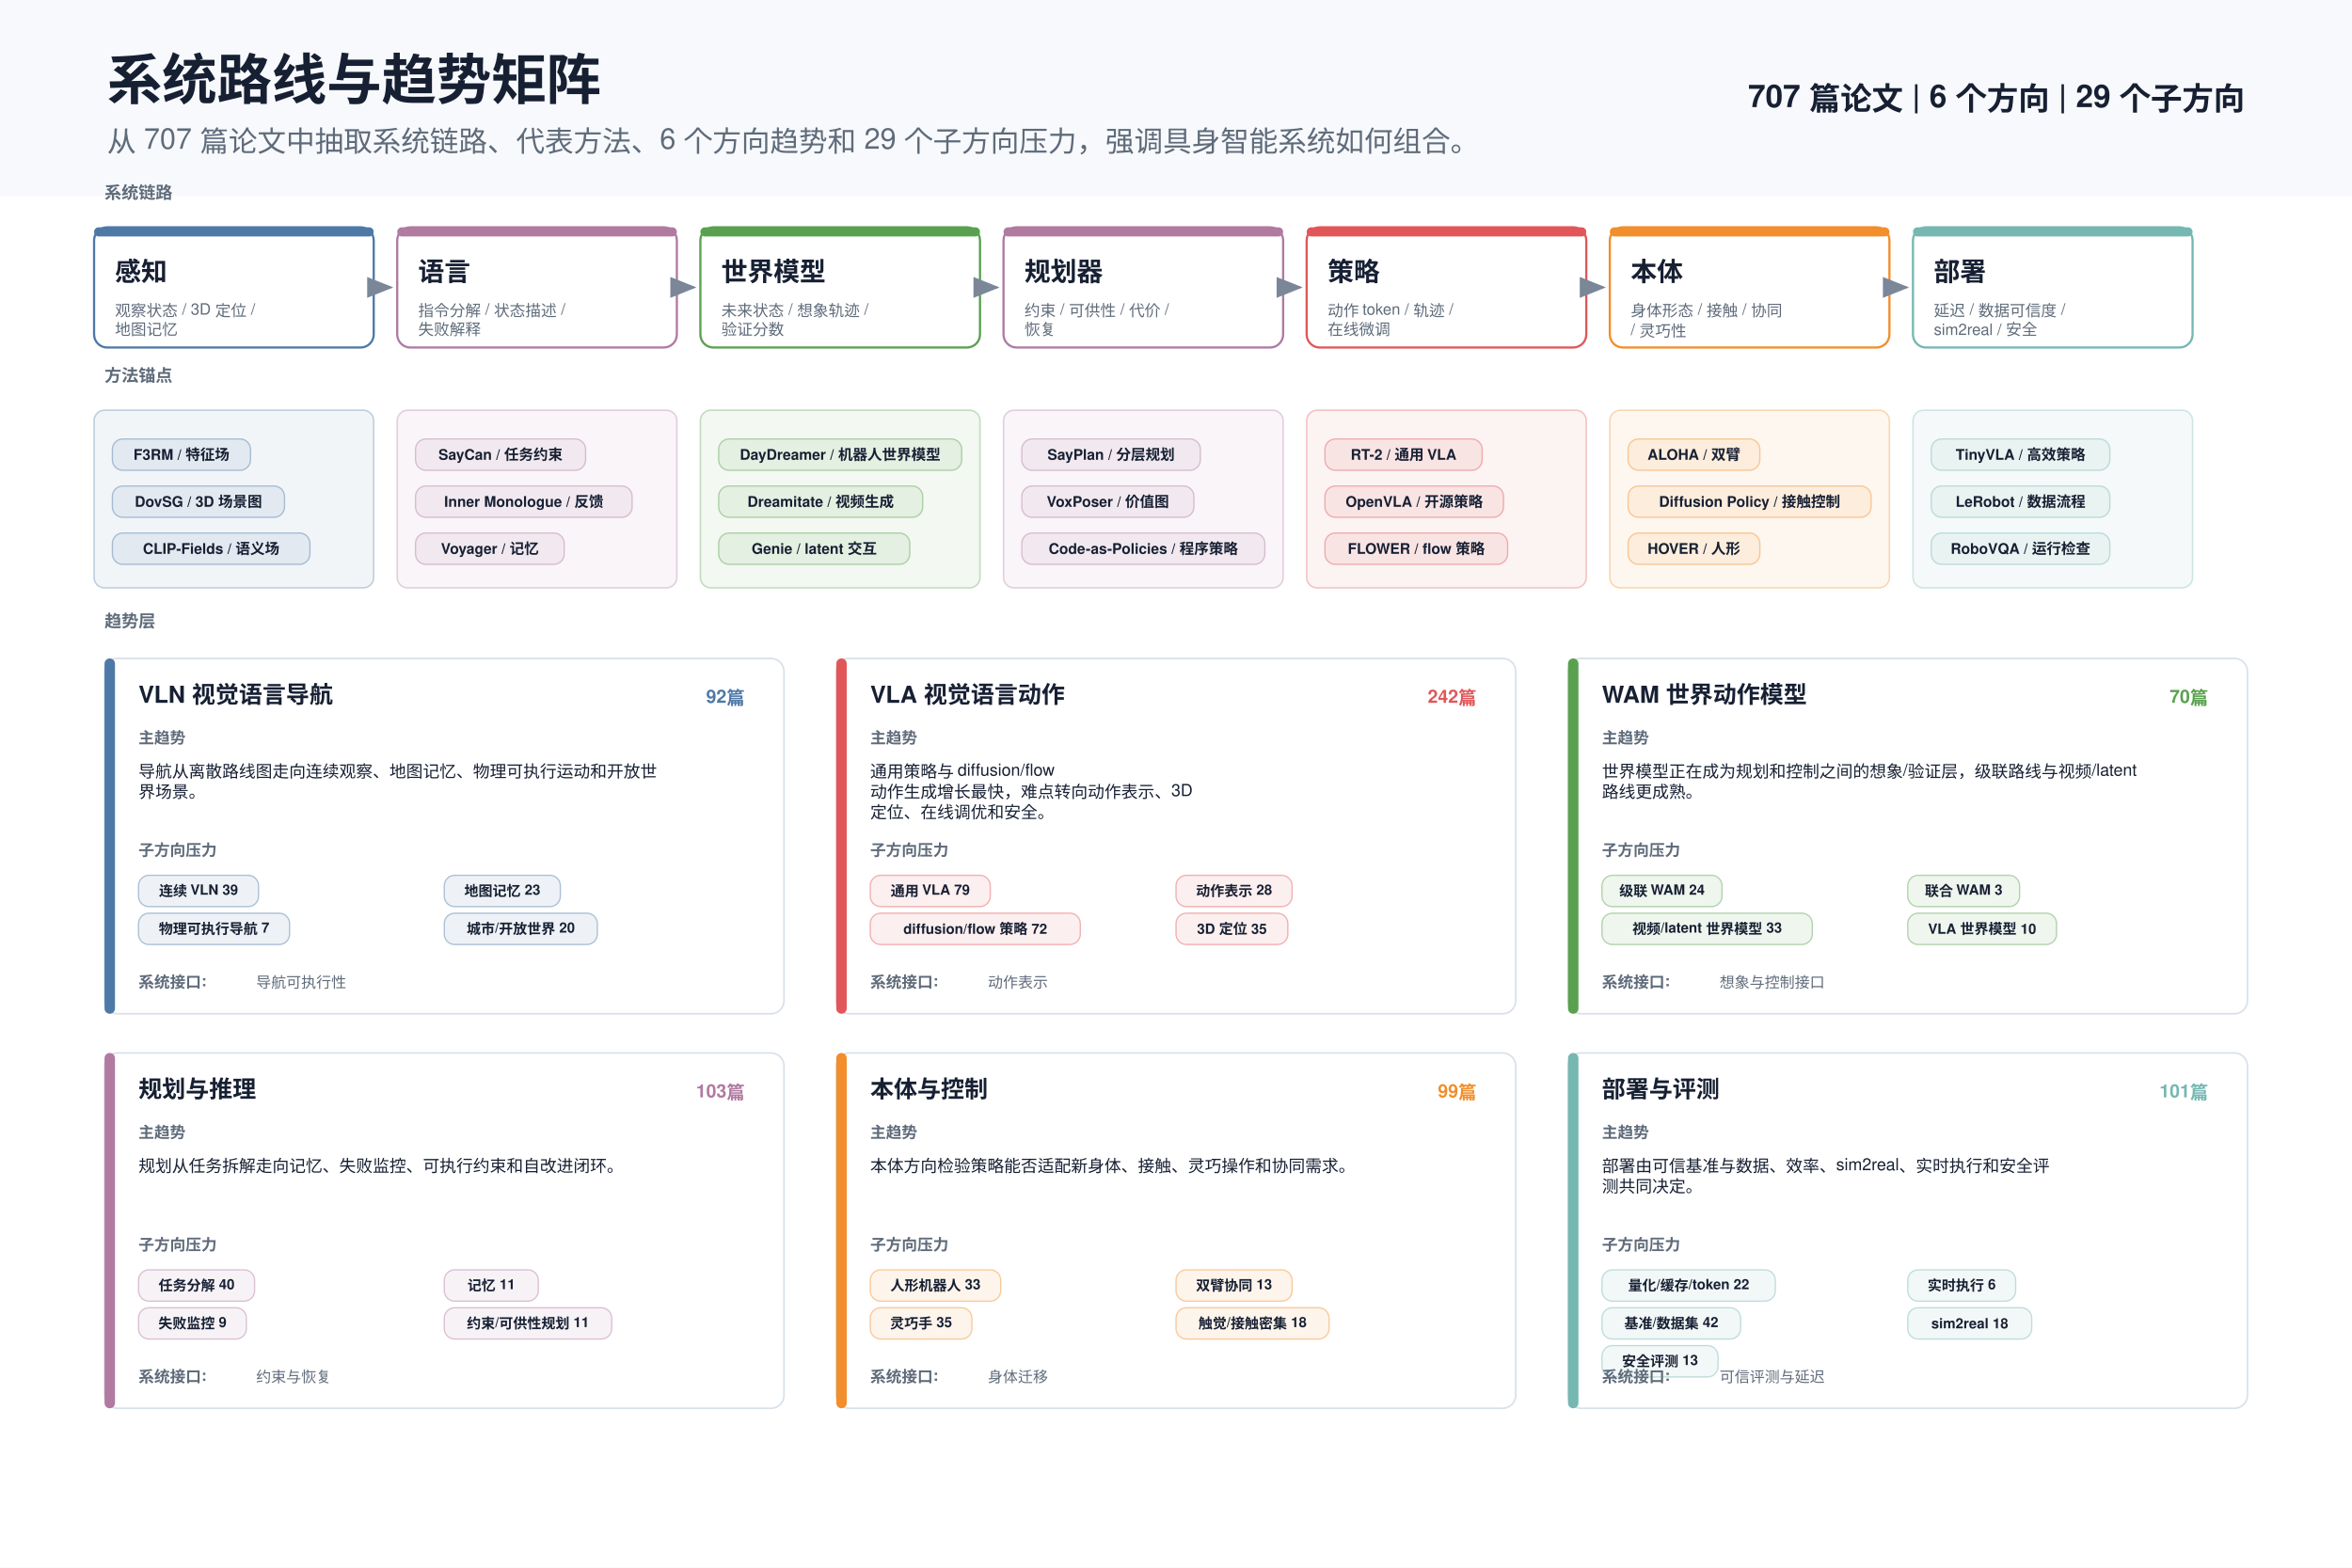
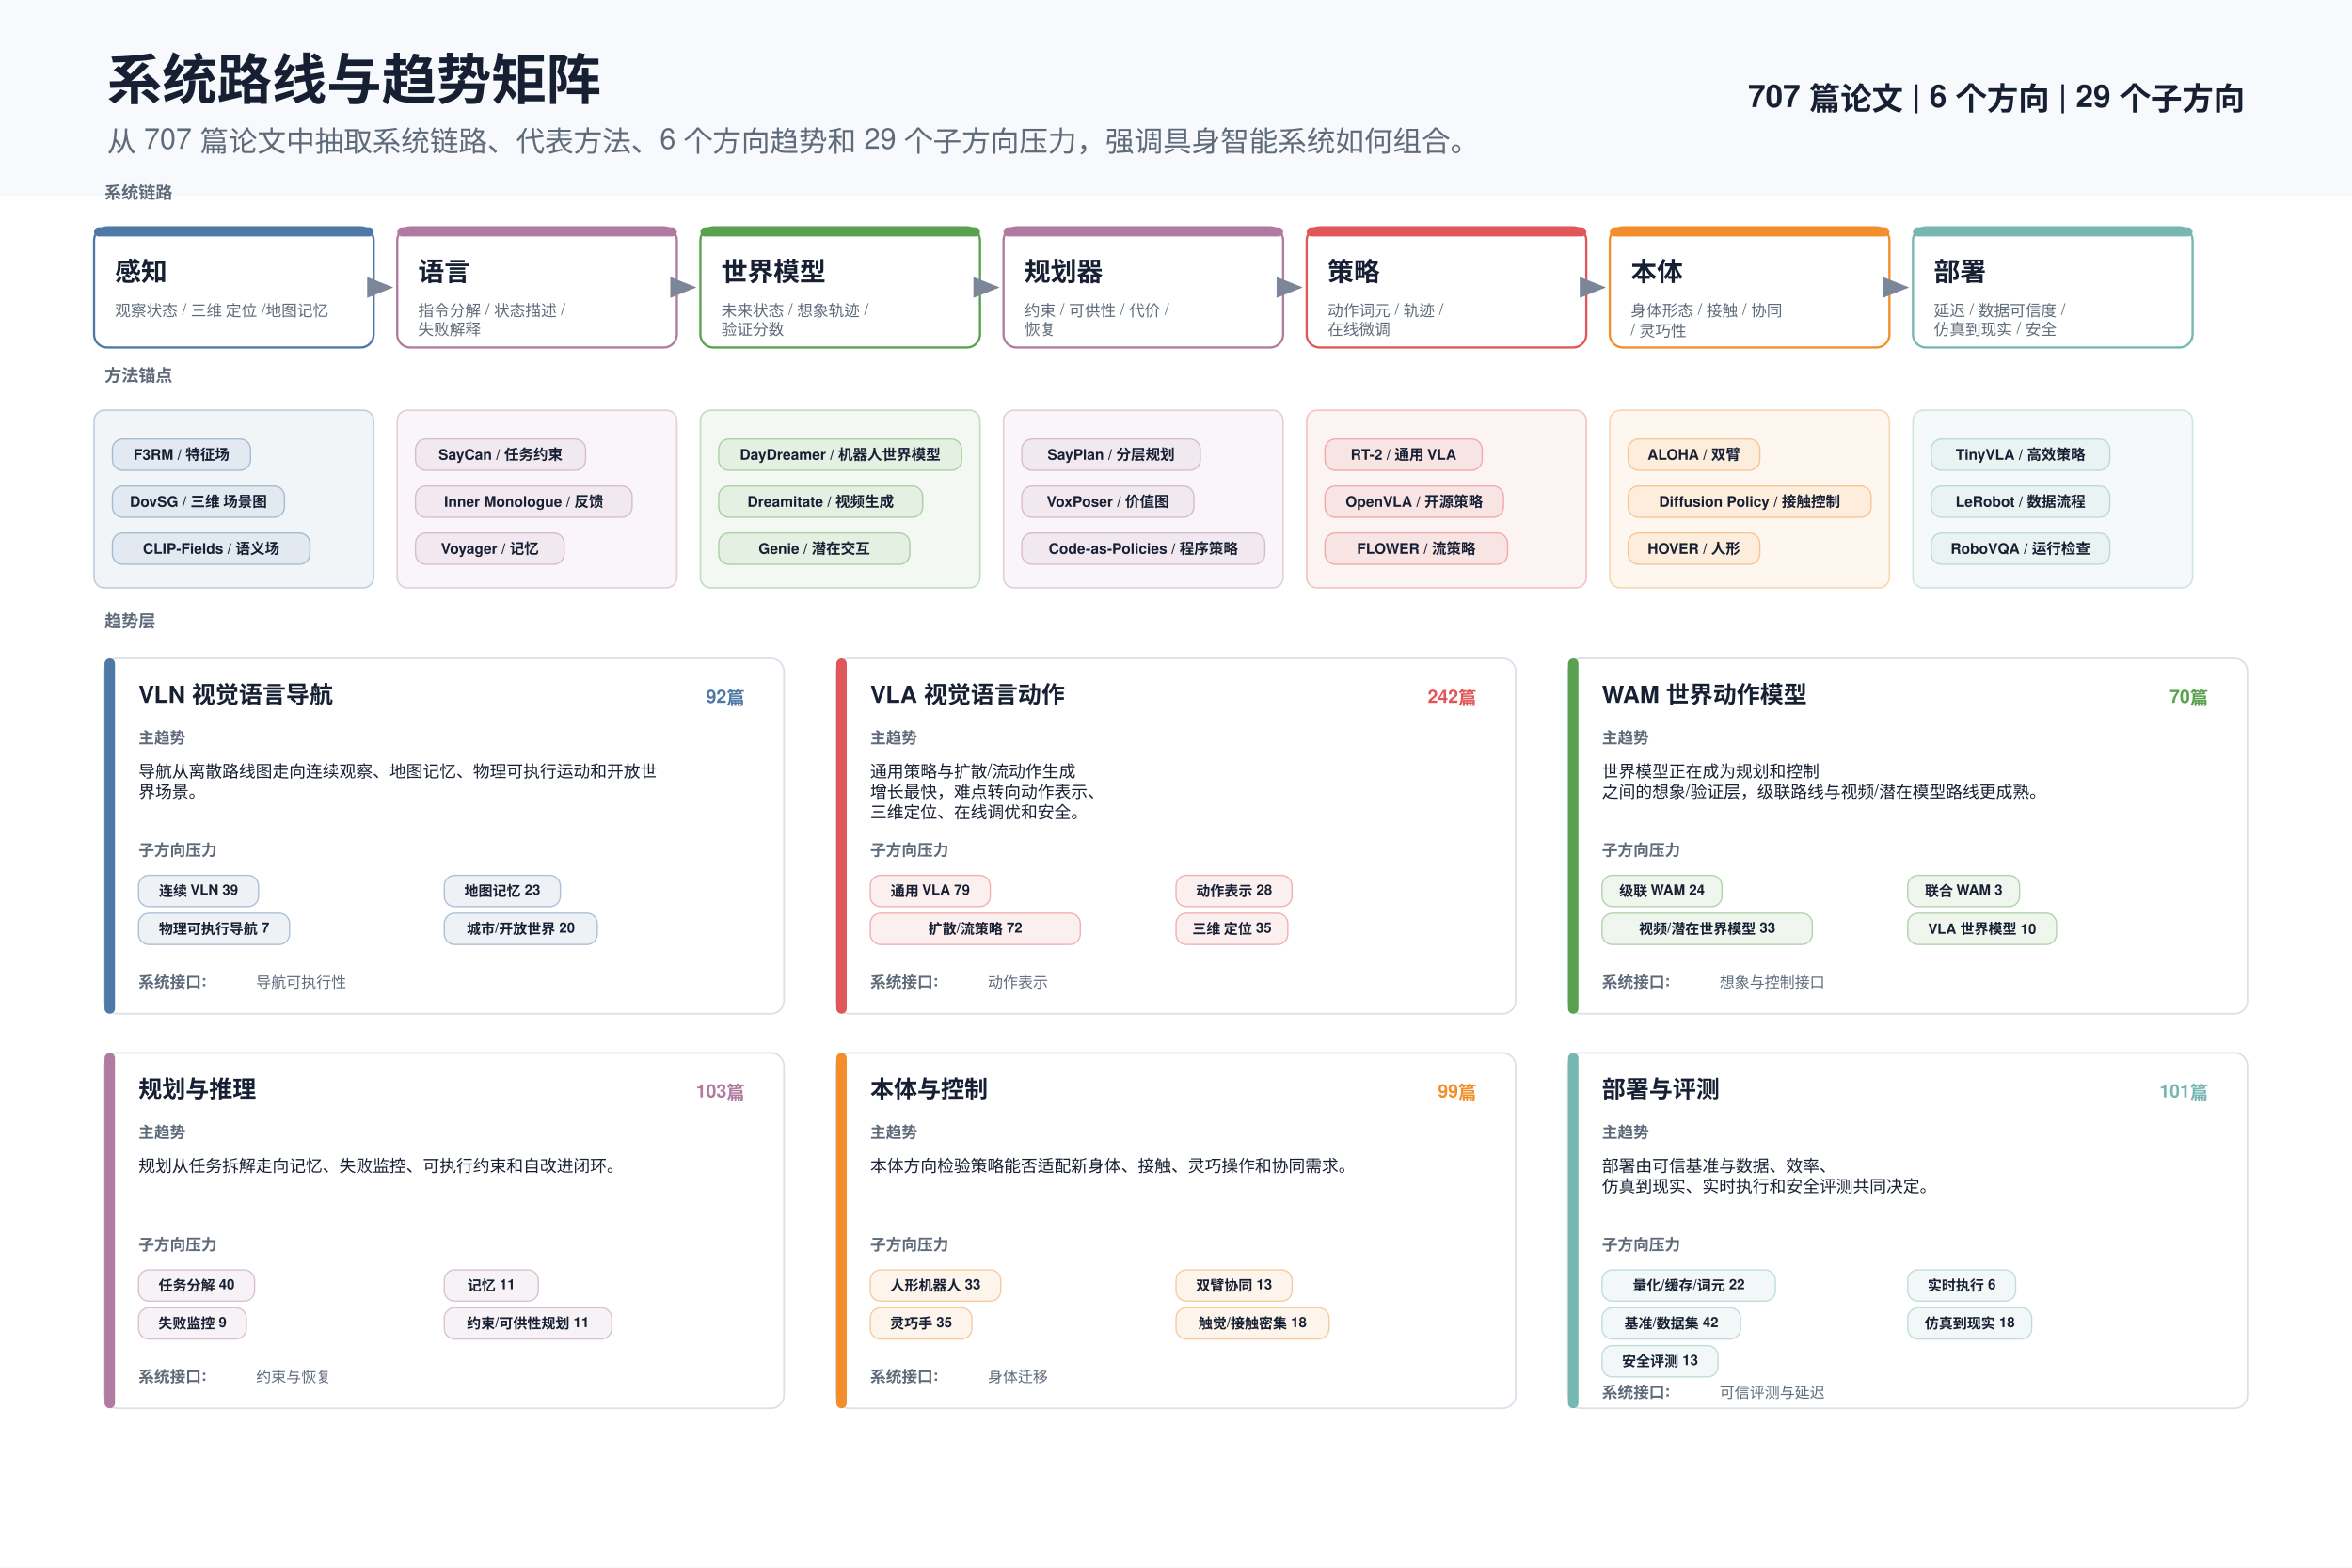
<svg xmlns="http://www.w3.org/2000/svg" width="1800" height="1200" viewBox="0 0 1800 1200">
  <defs>
    <marker id="arrow" markerWidth="12" markerHeight="8" refX="9" refY="4" orient="auto" markerUnits="strokeWidth">
      <path d="M0,0 L10,4 L0,8 Z" fill="#7b8798" />
    </marker>
  </defs>
  <style>text { font-family: Aptos, "Helvetica Neue", Helvetica, Arial, "PingFang SC", "Noto Sans SC", "Microsoft YaHei", sans-serif; }</style>
  <rect width="1800" height="1200" fill="#ffffff" />
  <rect x="0" y="0" width="1800" height="150" fill="#f7f9fc" />
  <text x="82" y="76" font-size="42" font-weight="800" fill="#172033">系统路线与趋势矩阵</text>
  <text x="82" y="116" font-size="22" fill="#5f6b7a">从 707 篇论文中抽取系统链路、代表方法、6 个方向趋势和 29 个子方向压力，强调具身智能系统如何组合。</text>
  <text x="1718" y="82" font-size="24" font-weight="700" fill="#172033" text-anchor="end">707 篇论文  |  6 个方向  |  29 个子方向</text>
  <text class="tiny" x="80" y="152" font-size="13" font-weight="850" fill="#5f6b7a">系统链路</text>
  <rect x="72" y="174" width="214" height="92" rx="10" fill="#ffffff" stroke="#4E79A7" stroke-width="1.7" />
  <rect x="72" y="174" width="214" height="7" rx="3.5" fill="#4E79A7" />
  <text class="" x="88" y="215" font-size="20" font-weight="850" fill="#172033" text-anchor="start">
    <tspan x="88" dy="0">感知</tspan>
  </text>
  <text class="" x="88" y="242" font-size="12" font-weight="400" fill="#5f6b7a" text-anchor="start">
-     <tspan x="88" dy="0">观察状态 / 3D 定位 /</tspan>
-     <tspan x="88" dy="14.4">地图记忆</tspan>
+     <tspan x="88" dy="0">观察状态 / 三维 定位 /地图记忆</tspan>
+     <tspan x="88" dy="14.4" />
  </text>
  <path d="M291 220 H299" stroke="#7b8798" stroke-width="2" marker-end="url(#arrow)" />
  <rect x="304" y="174" width="214" height="92" rx="10" fill="#ffffff" stroke="#B07AA1" stroke-width="1.7" />
  <rect x="304" y="174" width="214" height="7" rx="3.5" fill="#B07AA1" />
  <text class="" x="320" y="215" font-size="20" font-weight="850" fill="#172033" text-anchor="start">
    <tspan x="320" dy="0">语言</tspan>
  </text>
  <text class="" x="320" y="242" font-size="12" font-weight="400" fill="#5f6b7a" text-anchor="start">
    <tspan x="320" dy="0">指令分解 / 状态描述 /</tspan>
    <tspan x="320" dy="14.4">失败解释</tspan>
  </text>
  <path d="M523 220 H531" stroke="#7b8798" stroke-width="2" marker-end="url(#arrow)" />
  <rect x="536" y="174" width="214" height="92" rx="10" fill="#ffffff" stroke="#59A14F" stroke-width="1.7" />
  <rect x="536" y="174" width="214" height="7" rx="3.5" fill="#59A14F" />
  <text class="" x="552" y="215" font-size="20" font-weight="850" fill="#172033" text-anchor="start">
    <tspan x="552" dy="0">世界模型</tspan>
  </text>
  <text class="" x="552" y="242" font-size="12" font-weight="400" fill="#5f6b7a" text-anchor="start">
    <tspan x="552" dy="0">未来状态 / 想象轨迹 /</tspan>
    <tspan x="552" dy="14.4">验证分数</tspan>
  </text>
  <path d="M755 220 H763" stroke="#7b8798" stroke-width="2" marker-end="url(#arrow)" />
  <rect x="768" y="174" width="214" height="92" rx="10" fill="#ffffff" stroke="#B07AA1" stroke-width="1.7" />
  <rect x="768" y="174" width="214" height="7" rx="3.5" fill="#B07AA1" />
  <text class="" x="784" y="215" font-size="20" font-weight="850" fill="#172033" text-anchor="start">
    <tspan x="784" dy="0">规划器</tspan>
  </text>
  <text class="" x="784" y="242" font-size="12" font-weight="400" fill="#5f6b7a" text-anchor="start">
    <tspan x="784" dy="0">约束 / 可供性 / 代价 /</tspan>
    <tspan x="784" dy="14.4">恢复</tspan>
  </text>
  <path d="M987 220 H995" stroke="#7b8798" stroke-width="2" marker-end="url(#arrow)" />
  <rect x="1000" y="174" width="214" height="92" rx="10" fill="#ffffff" stroke="#E15759" stroke-width="1.7" />
  <rect x="1000" y="174" width="214" height="7" rx="3.5" fill="#E15759" />
  <text class="" x="1016" y="215" font-size="20" font-weight="850" fill="#172033" text-anchor="start">
    <tspan x="1016" dy="0">策略</tspan>
  </text>
  <text class="" x="1016" y="242" font-size="12" font-weight="400" fill="#5f6b7a" text-anchor="start">
-     <tspan x="1016" dy="0">动作 token / 轨迹 /</tspan>
+     <tspan x="1016" dy="0">动作词元 / 轨迹 /</tspan>
    <tspan x="1016" dy="14.4">在线微调</tspan>
  </text>
  <path d="M1219 220 H1227" stroke="#7b8798" stroke-width="2" marker-end="url(#arrow)" />
  <rect x="1232" y="174" width="214" height="92" rx="10" fill="#ffffff" stroke="#F28E2B" stroke-width="1.7" />
  <rect x="1232" y="174" width="214" height="7" rx="3.5" fill="#F28E2B" />
  <text class="" x="1248" y="215" font-size="20" font-weight="850" fill="#172033" text-anchor="start">
    <tspan x="1248" dy="0">本体</tspan>
  </text>
  <text class="" x="1248" y="242" font-size="12" font-weight="400" fill="#5f6b7a" text-anchor="start">
    <tspan x="1248" dy="0">身体形态 / 接触 / 协同</tspan>
    <tspan x="1248" dy="14.4">/ 灵巧性</tspan>
  </text>
  <path d="M1451 220 H1459" stroke="#7b8798" stroke-width="2" marker-end="url(#arrow)" />
  <rect x="1464" y="174" width="214" height="92" rx="10" fill="#ffffff" stroke="#76B7B2" stroke-width="1.7" />
  <rect x="1464" y="174" width="214" height="7" rx="3.5" fill="#76B7B2" />
  <text class="" x="1480" y="215" font-size="20" font-weight="850" fill="#172033" text-anchor="start">
    <tspan x="1480" dy="0">部署</tspan>
  </text>
  <text class="" x="1480" y="242" font-size="12" font-weight="400" fill="#5f6b7a" text-anchor="start">
    <tspan x="1480" dy="0">延迟 / 数据可信度 /</tspan>
-     <tspan x="1480" dy="14.4">sim2real / 安全</tspan>
+     <tspan x="1480" dy="14.4">仿真到现实 / 安全</tspan>
  </text>
  <text class="tiny" x="80" y="292" font-size="13" font-weight="850" fill="#5f6b7a">方法锚点</text>
  <rect x="72" y="314" width="214" height="136" rx="8" fill="#4E79A712" stroke="#4E79A755" stroke-width="1.2" />
  <rect x="86" y="336" width="105.744" height="24" rx="8" fill="#4E79A718" stroke="#4E79A770" stroke-width="1" />
  <text class="" x="138.872" y="351.92" font-size="11.2" font-weight="600" fill="#172033" text-anchor="middle">
    <tspan x="138.872" dy="0">F3RM / 特征场</tspan>
  </text>
  <rect x="86" y="372" width="131.728" height="24" rx="8" fill="#4E79A718" stroke="#4E79A770" stroke-width="1" />
  <text class="" x="151.864" y="387.92" font-size="11.2" font-weight="600" fill="#172033" text-anchor="middle">
-     <tspan x="151.864" dy="0">DovSG / 3D 场景图</tspan>
+     <tspan x="151.864" dy="0">DovSG / 三维 场景图</tspan>
  </text>
  <rect x="86" y="408" width="151.216" height="24" rx="8" fill="#4E79A718" stroke="#4E79A770" stroke-width="1" />
  <text class="" x="161.608" y="423.92" font-size="11.2" font-weight="600" fill="#172033" text-anchor="middle">
    <tspan x="161.608" dy="0">CLIP-Fields / 语义场</tspan>
  </text>
  <rect x="304" y="314" width="214" height="136" rx="8" fill="#B07AA112" stroke="#B07AA155" stroke-width="1.2" />
  <rect x="318" y="336" width="130.16" height="24" rx="8" fill="#B07AA118" stroke="#B07AA170" stroke-width="1" />
  <text class="" x="383.08" y="351.92" font-size="11.2" font-weight="600" fill="#172033" text-anchor="middle">
    <tspan x="383.08" dy="0">SayCan / 任务约束</tspan>
  </text>
  <rect x="318" y="372" width="165.776" height="24" rx="8" fill="#B07AA118" stroke="#B07AA170" stroke-width="1" />
  <text class="" x="400.888" y="387.92" font-size="11.2" font-weight="600" fill="#172033" text-anchor="middle">
    <tspan x="400.888" dy="0">Inner Monologue / 反馈</tspan>
  </text>
  <rect x="318" y="408" width="113.808" height="24" rx="8" fill="#B07AA118" stroke="#B07AA170" stroke-width="1" />
  <text class="" x="374.904" y="423.92" font-size="11.2" font-weight="600" fill="#172033" text-anchor="middle">
    <tspan x="374.904" dy="0">Voyager / 记忆</tspan>
  </text>
  <rect x="536" y="314" width="214" height="136" rx="8" fill="#59A14F12" stroke="#59A14F55" stroke-width="1.2" />
  <rect x="550" y="336" width="186" height="24" rx="8" fill="#59A14F18" stroke="#59A14F70" stroke-width="1" />
  <text class="" x="643" y="351.92" font-size="11.2" font-weight="600" fill="#172033" text-anchor="middle">
    <tspan x="643" dy="0">DayDreamer / 机器人世界模型</tspan>
  </text>
  <rect x="550" y="372" width="156.144" height="24" rx="8" fill="#59A14F18" stroke="#59A14F70" stroke-width="1" />
  <text class="" x="628.072" y="387.92" font-size="11.2" font-weight="600" fill="#172033" text-anchor="middle">
    <tspan x="628.072" dy="0">Dreamitate / 视频生成</tspan>
  </text>
  <rect x="550" y="408" width="146.288" height="24" rx="8" fill="#59A14F18" stroke="#59A14F70" stroke-width="1" />
  <text class="" x="623.144" y="423.92" font-size="11.2" font-weight="600" fill="#172033" text-anchor="middle">
-     <tspan x="623.144" dy="0">Genie / latent 交互</tspan>
+     <tspan x="623.144" dy="0">Genie / 潜在交互</tspan>
  </text>
  <rect x="768" y="314" width="214" height="136" rx="8" fill="#B07AA112" stroke="#B07AA155" stroke-width="1.2" />
  <rect x="782" y="336" width="136.656" height="24" rx="8" fill="#B07AA118" stroke="#B07AA170" stroke-width="1" />
  <text class="" x="850.328" y="351.92" font-size="11.2" font-weight="600" fill="#172033" text-anchor="middle">
    <tspan x="850.328" dy="0">SayPlan / 分层规划</tspan>
  </text>
  <rect x="782" y="372" width="131.728" height="24" rx="8" fill="#B07AA118" stroke="#B07AA170" stroke-width="1" />
  <text class="" x="847.864" y="387.92" font-size="11.2" font-weight="600" fill="#172033" text-anchor="middle">
    <tspan x="847.864" dy="0">VoxPoser / 价值图</tspan>
  </text>
  <rect x="782" y="408" width="186" height="24" rx="8" fill="#B07AA118" stroke="#B07AA170" stroke-width="1" />
  <text class="" x="875" y="423.92" font-size="11.2" font-weight="600" fill="#172033" text-anchor="middle">
    <tspan x="875" dy="0">Code-as-Policies / 程序策略</tspan>
  </text>
  <rect x="1000" y="314" width="214" height="136" rx="8" fill="#E1575912" stroke="#E1575955" stroke-width="1.2" />
  <rect x="1014" y="336" width="120.304" height="24" rx="8" fill="#E1575918" stroke="#E1575970" stroke-width="1" />
  <text class="" x="1074.152" y="351.92" font-size="11.2" font-weight="600" fill="#172033" text-anchor="middle">
    <tspan x="1074.152" dy="0">RT-2 / 通用 VLA</tspan>
  </text>
  <rect x="1014" y="372" width="136.656" height="24" rx="8" fill="#E1575918" stroke="#E1575970" stroke-width="1" />
  <text class="" x="1082.328" y="387.92" font-size="11.2" font-weight="600" fill="#172033" text-anchor="middle">
    <tspan x="1082.328" dy="0">OpenVLA / 开源策略</tspan>
  </text>
  <rect x="1014" y="408" width="139.792" height="24" rx="8" fill="#E1575918" stroke="#E1575970" stroke-width="1" />
  <text class="" x="1083.896" y="423.92" font-size="11.2" font-weight="600" fill="#172033" text-anchor="middle">
-     <tspan x="1083.896" dy="0">FLOWER / flow 策略</tspan>
+     <tspan x="1083.896" dy="0">FLOWER / 流策略</tspan>
  </text>
  <rect x="1232" y="314" width="214" height="136" rx="8" fill="#F28E2B12" stroke="#F28E2B55" stroke-width="1.2" />
  <rect x="1246" y="336" width="100.816" height="24" rx="8" fill="#F28E2B18" stroke="#F28E2B70" stroke-width="1" />
  <text class="" x="1296.408" y="351.92" font-size="11.2" font-weight="600" fill="#172033" text-anchor="middle">
    <tspan x="1296.408" dy="0">ALOHA / 双臂</tspan>
  </text>
  <rect x="1246" y="372" width="186" height="24" rx="8" fill="#F28E2B18" stroke="#F28E2B70" stroke-width="1" />
  <text class="" x="1339" y="387.92" font-size="11.2" font-weight="600" fill="#172033" text-anchor="middle">
    <tspan x="1339" dy="0">Diffusion Policy / 接触控制</tspan>
  </text>
  <rect x="1246" y="408" width="100.816" height="24" rx="8" fill="#F28E2B18" stroke="#F28E2B70" stroke-width="1" />
  <text class="" x="1296.408" y="423.92" font-size="11.2" font-weight="600" fill="#172033" text-anchor="middle">
    <tspan x="1296.408" dy="0">HOVER / 人形</tspan>
  </text>
  <rect x="1464" y="314" width="214" height="136" rx="8" fill="#76B7B212" stroke="#76B7B255" stroke-width="1.2" />
  <rect x="1478" y="336" width="136.656" height="24" rx="8" fill="#76B7B218" stroke="#76B7B270" stroke-width="1" />
  <text class="" x="1546.328" y="351.92" font-size="11.2" font-weight="600" fill="#172033" text-anchor="middle">
    <tspan x="1546.328" dy="0">TinyVLA / 高效策略</tspan>
  </text>
  <rect x="1478" y="372" width="136.656" height="24" rx="8" fill="#76B7B218" stroke="#76B7B270" stroke-width="1" />
  <text class="" x="1546.328" y="387.92" font-size="11.2" font-weight="600" fill="#172033" text-anchor="middle">
    <tspan x="1546.328" dy="0">LeRobot / 数据流程</tspan>
  </text>
  <rect x="1478" y="408" width="136.656" height="24" rx="8" fill="#76B7B218" stroke="#76B7B270" stroke-width="1" />
  <text class="" x="1546.328" y="423.92" font-size="11.2" font-weight="600" fill="#172033" text-anchor="middle">
    <tspan x="1546.328" dy="0">RoboVQA / 运行检查</tspan>
  </text>
  <text class="tiny" x="80" y="480" font-size="13" font-weight="850" fill="#5f6b7a">趋势层</text>
  <rect x="80" y="504" width="520" height="272" rx="10" fill="#ffffff" stroke="#d9e1ea" stroke-width="1.3" />
  <rect x="80" y="504" width="8" height="272" rx="4" fill="#4E79A7" />
  <text x="106" y="538" font-size="18" font-weight="850" fill="#172033">VLN 视觉语言导航</text>
  <text x="570" y="538" font-size="14" font-weight="850" fill="#4E79A7" text-anchor="end">92篇</text>
  <text class="tiny" x="106" y="569" font-size="12" font-weight="850" fill="#5f6b7a">主趋势</text>
  <text class="" x="106" y="595" font-size="12.8" font-weight="400" fill="#172033" text-anchor="start">
    <tspan x="106" dy="0">导航从离散路线图走向连续观察、地图记忆、物理可执行运动和开放世</tspan>
    <tspan x="106" dy="15.616">界场景。</tspan>
  </text>
  <text class="tiny" x="106" y="655" font-size="12" font-weight="850" fill="#5f6b7a">子方向压力</text>
  <rect x="106" y="670" width="91.88" height="24" rx="8" fill="#4E79A718" stroke="#4E79A770" stroke-width="1" />
  <text class="" x="151.94" y="685.78" font-size="10.8" font-weight="600" fill="#172033" text-anchor="middle">
    <tspan x="151.94" dy="0">连续 VLN 39</tspan>
  </text>
  <rect x="340" y="670" width="88.856" height="24" rx="8" fill="#4E79A718" stroke="#4E79A770" stroke-width="1" />
  <text class="" x="384.428" y="685.78" font-size="10.8" font-weight="600" fill="#172033" text-anchor="middle">
    <tspan x="384.428" dy="0">地图记忆 23</tspan>
  </text>
  <rect x="106" y="699" width="115.64" height="24" rx="8" fill="#4E79A718" stroke="#4E79A770" stroke-width="1" />
  <text class="" x="163.82" y="714.78" font-size="10.8" font-weight="600" fill="#172033" text-anchor="middle">
    <tspan x="163.82" dy="0">物理可执行导航 7</tspan>
  </text>
  <rect x="340" y="699" width="117.152" height="24" rx="8" fill="#4E79A718" stroke="#4E79A770" stroke-width="1" />
  <text class="" x="398.576" y="714.78" font-size="10.8" font-weight="600" fill="#172033" text-anchor="middle">
    <tspan x="398.576" dy="0">城市/开放世界 20</tspan>
  </text>
  <text class="tiny" x="106" y="756" font-size="12" font-weight="850" fill="#5f6b7a">系统接口: </text>
  <text class="" x="196" y="756" font-size="11.5" font-weight="400" fill="#5f6b7a" text-anchor="start">
    <tspan x="196" dy="0">导航可执行性</tspan>
  </text>
  <rect x="640" y="504" width="520" height="272" rx="10" fill="#ffffff" stroke="#d9e1ea" stroke-width="1.3" />
  <rect x="640" y="504" width="8" height="272" rx="4" fill="#E15759" />
  <text x="666" y="538" font-size="18" font-weight="850" fill="#172033">VLA 视觉语言动作</text>
  <text x="1130" y="538" font-size="14" font-weight="850" fill="#E15759" text-anchor="end">242篇</text>
  <text class="tiny" x="666" y="569" font-size="12" font-weight="850" fill="#5f6b7a">主趋势</text>
  <text class="" x="666" y="595" font-size="12.8" font-weight="400" fill="#172033" text-anchor="start">
-     <tspan x="666" dy="0">通用策略与 diffusion/flow</tspan>
-     <tspan x="666" dy="15.616">动作生成增长最快，难点转向动作表示、3D</tspan>
-     <tspan x="666" dy="15.616">定位、在线调优和安全。</tspan>
+     <tspan x="666" dy="0">通用策略与扩散/流动作生成</tspan>
+     <tspan x="666" dy="15.616">增长最快，难点转向动作表示、</tspan>
+     <tspan x="666" dy="15.616">三维定位、在线调优和安全。</tspan>
  </text>
  <text class="tiny" x="666" y="655" font-size="12" font-weight="850" fill="#5f6b7a">子方向压力</text>
  <rect x="666" y="670" width="91.88" height="24" rx="8" fill="#E1575918" stroke="#E1575970" stroke-width="1" />
  <text class="" x="711.94" y="685.78" font-size="10.8" font-weight="600" fill="#172033" text-anchor="middle">
    <tspan x="711.94" dy="0">通用 VLA 79</tspan>
  </text>
  <rect x="900" y="670" width="88.856" height="24" rx="8" fill="#E1575918" stroke="#E1575970" stroke-width="1" />
  <text class="" x="944.428" y="685.78" font-size="10.8" font-weight="600" fill="#172033" text-anchor="middle">
    <tspan x="944.428" dy="0">动作表示 28</tspan>
  </text>
  <rect x="666" y="699" width="160.784" height="24" rx="8" fill="#E1575918" stroke="#E1575970" stroke-width="1" />
  <text class="" x="746.392" y="714.78" font-size="10.8" font-weight="600" fill="#172033" text-anchor="middle">
-     <tspan x="746.392" dy="0">diffusion/flow 策略 72</tspan>
+     <tspan x="746.392" dy="0">扩散/流策略 72</tspan>
  </text>
  <rect x="900" y="699" width="85.616" height="24" rx="8" fill="#E1575918" stroke="#E1575970" stroke-width="1" />
  <text class="" x="942.808" y="714.78" font-size="10.8" font-weight="600" fill="#172033" text-anchor="middle">
-     <tspan x="942.808" dy="0">3D 定位 35</tspan>
+     <tspan x="942.808" dy="0">三维 定位 35</tspan>
  </text>
  <text class="tiny" x="666" y="756" font-size="12" font-weight="850" fill="#5f6b7a">系统接口: </text>
  <text class="" x="756" y="756" font-size="11.5" font-weight="400" fill="#5f6b7a" text-anchor="start">
    <tspan x="756" dy="0">动作表示</tspan>
  </text>
  <rect x="1200" y="504" width="520" height="272" rx="10" fill="#ffffff" stroke="#d9e1ea" stroke-width="1.3" />
  <rect x="1200" y="504" width="8" height="272" rx="4" fill="#59A14F" />
  <text x="1226" y="538" font-size="18" font-weight="850" fill="#172033">WAM 世界动作模型</text>
  <text x="1690" y="538" font-size="14" font-weight="850" fill="#59A14F" text-anchor="end">70篇</text>
  <text class="tiny" x="1226" y="569" font-size="12" font-weight="850" fill="#5f6b7a">主趋势</text>
  <text class="" x="1226" y="595" font-size="12.8" font-weight="400" fill="#172033" text-anchor="start">
-     <tspan x="1226" dy="0">世界模型正在成为规划和控制之间的想象/验证层，级联路线与视频/latent</tspan>
-     <tspan x="1226" dy="15.616">路线更成熟。</tspan>
+     <tspan x="1226" dy="0">世界模型正在成为规划和控制</tspan>
+     <tspan x="1226" dy="15.616">之间的想象/验证层，级联路线与视频/潜在模型路线更成熟。</tspan>
  </text>
  <text class="tiny" x="1226" y="655" font-size="12" font-weight="850" fill="#5f6b7a">子方向压力</text>
  <rect x="1226" y="670" width="91.88" height="24" rx="8" fill="#59A14F18" stroke="#59A14F70" stroke-width="1" />
  <text class="" x="1271.94" y="685.78" font-size="10.8" font-weight="600" fill="#172033" text-anchor="middle">
    <tspan x="1271.94" dy="0">级联 WAM 24</tspan>
  </text>
  <rect x="1460" y="670" width="85.616" height="24" rx="8" fill="#59A14F18" stroke="#59A14F70" stroke-width="1" />
  <text class="" x="1502.808" y="685.78" font-size="10.8" font-weight="600" fill="#172033" text-anchor="middle">
    <tspan x="1502.808" dy="0">联合 WAM 3</tspan>
  </text>
  <rect x="1226" y="699" width="161" height="24" rx="8" fill="#59A14F18" stroke="#59A14F70" stroke-width="1" />
  <text class="" x="1306.5" y="714.78" font-size="10.8" font-weight="600" fill="#172033" text-anchor="middle">
-     <tspan x="1306.5" dy="0">视频/latent 世界模型 33</tspan>
+     <tspan x="1306.5" dy="0">视频/潜在世界模型 33</tspan>
  </text>
  <rect x="1460" y="699" width="113.912" height="24" rx="8" fill="#59A14F18" stroke="#59A14F70" stroke-width="1" />
  <text class="" x="1516.956" y="714.78" font-size="10.8" font-weight="600" fill="#172033" text-anchor="middle">
    <tspan x="1516.956" dy="0">VLA 世界模型 10</tspan>
  </text>
  <text class="tiny" x="1226" y="756" font-size="12" font-weight="850" fill="#5f6b7a">系统接口: </text>
  <text class="" x="1316" y="756" font-size="11.5" font-weight="400" fill="#5f6b7a" text-anchor="start">
    <tspan x="1316" dy="0">想象与控制接口</tspan>
  </text>
  <rect x="80" y="806" width="520" height="272" rx="10" fill="#ffffff" stroke="#d9e1ea" stroke-width="1.3" />
  <rect x="80" y="806" width="8" height="272" rx="4" fill="#B07AA1" />
  <text x="106" y="840" font-size="18" font-weight="850" fill="#172033">规划与推理</text>
  <text x="570" y="840" font-size="14" font-weight="850" fill="#B07AA1" text-anchor="end">103篇</text>
  <text class="tiny" x="106" y="871" font-size="12" font-weight="850" fill="#5f6b7a">主趋势</text>
  <text class="" x="106" y="897" font-size="12.8" font-weight="400" fill="#172033" text-anchor="start">
    <tspan x="106" dy="0">规划从任务拆解走向记忆、失败监控、可执行约束和自改进闭环。</tspan>
  </text>
  <text class="tiny" x="106" y="957" font-size="12" font-weight="850" fill="#5f6b7a">子方向压力</text>
  <rect x="106" y="972" width="88.856" height="24" rx="8" fill="#B07AA118" stroke="#B07AA170" stroke-width="1" />
  <text class="" x="150.428" y="987.78" font-size="10.8" font-weight="600" fill="#172033" text-anchor="middle">
    <tspan x="150.428" dy="0">任务分解 40</tspan>
  </text>
  <rect x="340" y="972" width="72" height="24" rx="8" fill="#B07AA118" stroke="#B07AA170" stroke-width="1" />
  <text class="" x="376" y="987.78" font-size="10.8" font-weight="600" fill="#172033" text-anchor="middle">
    <tspan x="376" dy="0">记忆 11</tspan>
  </text>
  <rect x="106" y="1001" width="82.592" height="24" rx="8" fill="#B07AA118" stroke="#B07AA170" stroke-width="1" />
  <text class="" x="147.296" y="1016.78" font-size="10.8" font-weight="600" fill="#172033" text-anchor="middle">
    <tspan x="147.296" dy="0">失败监控 9</tspan>
  </text>
  <rect x="340" y="1001" width="128.168" height="24" rx="8" fill="#B07AA118" stroke="#B07AA170" stroke-width="1" />
  <text class="" x="404.084" y="1016.78" font-size="10.8" font-weight="600" fill="#172033" text-anchor="middle">
    <tspan x="404.084" dy="0">约束/可供性规划 11</tspan>
  </text>
  <text class="tiny" x="106" y="1058" font-size="12" font-weight="850" fill="#5f6b7a">系统接口: </text>
  <text class="" x="196" y="1058" font-size="11.5" font-weight="400" fill="#5f6b7a" text-anchor="start">
    <tspan x="196" dy="0">约束与恢复</tspan>
  </text>
  <rect x="640" y="806" width="520" height="272" rx="10" fill="#ffffff" stroke="#d9e1ea" stroke-width="1.3" />
  <rect x="640" y="806" width="8" height="272" rx="4" fill="#F28E2B" />
  <text x="666" y="840" font-size="18" font-weight="850" fill="#172033">本体与控制</text>
  <text x="1130" y="840" font-size="14" font-weight="850" fill="#F28E2B" text-anchor="end">99篇</text>
  <text class="tiny" x="666" y="871" font-size="12" font-weight="850" fill="#5f6b7a">主趋势</text>
  <text class="" x="666" y="897" font-size="12.8" font-weight="400" fill="#172033" text-anchor="start">
    <tspan x="666" dy="0">本体方向检验策略能否适配新身体、接触、灵巧操作和协同需求。</tspan>
  </text>
  <text class="tiny" x="666" y="957" font-size="12" font-weight="850" fill="#5f6b7a">子方向压力</text>
  <rect x="666" y="972" width="99.872" height="24" rx="8" fill="#F28E2B18" stroke="#F28E2B70" stroke-width="1" />
  <text class="" x="715.936" y="987.78" font-size="10.8" font-weight="600" fill="#172033" text-anchor="middle">
    <tspan x="715.936" dy="0">人形机器人 33</tspan>
  </text>
  <rect x="900" y="972" width="88.856" height="24" rx="8" fill="#F28E2B18" stroke="#F28E2B70" stroke-width="1" />
  <text class="" x="944.428" y="987.78" font-size="10.8" font-weight="600" fill="#172033" text-anchor="middle">
    <tspan x="944.428" dy="0">双臂协同 13</tspan>
  </text>
  <rect x="666" y="1001" width="77.84" height="24" rx="8" fill="#F28E2B18" stroke="#F28E2B70" stroke-width="1" />
  <text class="" x="704.92" y="1016.78" font-size="10.8" font-weight="600" fill="#172033" text-anchor="middle">
    <tspan x="704.92" dy="0">灵巧手 35</tspan>
  </text>
  <rect x="900" y="1001" width="117.152" height="24" rx="8" fill="#F28E2B18" stroke="#F28E2B70" stroke-width="1" />
  <text class="" x="958.576" y="1016.78" font-size="10.8" font-weight="600" fill="#172033" text-anchor="middle">
    <tspan x="958.576" dy="0">触觉/接触密集 18</tspan>
  </text>
  <text class="tiny" x="666" y="1058" font-size="12" font-weight="850" fill="#5f6b7a">系统接口: </text>
  <text class="" x="756" y="1058" font-size="11.5" font-weight="400" fill="#5f6b7a" text-anchor="start">
    <tspan x="756" dy="0">身体迁移</tspan>
  </text>
  <rect x="1200" y="806" width="520" height="272" rx="10" fill="#ffffff" stroke="#d9e1ea" stroke-width="1.3" />
  <rect x="1200" y="806" width="8" height="272" rx="4" fill="#76B7B2" />
  <text x="1226" y="840" font-size="18" font-weight="850" fill="#172033">部署与评测</text>
  <text x="1690" y="840" font-size="14" font-weight="850" fill="#76B7B2" text-anchor="end">101篇</text>
  <text class="tiny" x="1226" y="871" font-size="12" font-weight="850" fill="#5f6b7a">主趋势</text>
  <text class="" x="1226" y="897" font-size="12.8" font-weight="400" fill="#172033" text-anchor="start">
-     <tspan x="1226" dy="0">部署由可信基准与数据、效率、sim2real、实时执行和安全评</tspan>
-     <tspan x="1226" dy="15.616">测共同决定。</tspan>
+     <tspan x="1226" dy="0">部署由可信基准与数据、效率、</tspan>
+     <tspan x="1226" dy="15.616">仿真到现实、实时执行和安全评测共同决定。</tspan>
  </text>
  <text class="tiny" x="1226" y="957" font-size="12" font-weight="850" fill="#5f6b7a">子方向压力</text>
  <rect x="1226" y="972" width="132.704" height="24" rx="8" fill="#76B7B218" stroke="#76B7B270" stroke-width="1" />
  <text class="" x="1292.352" y="987.78" font-size="10.8" font-weight="600" fill="#172033" text-anchor="middle">
-     <tspan x="1292.352" dy="0">量化/缓存/token 22</tspan>
+     <tspan x="1292.352" dy="0">量化/缓存/词元 22</tspan>
  </text>
  <rect x="1460" y="972" width="82.592" height="24" rx="8" fill="#76B7B218" stroke="#76B7B270" stroke-width="1" />
  <text class="" x="1501.296" y="987.78" font-size="10.8" font-weight="600" fill="#172033" text-anchor="middle">
    <tspan x="1501.296" dy="0">实时执行 6</tspan>
  </text>
  <rect x="1226" y="1001" width="106.136" height="24" rx="8" fill="#76B7B218" stroke="#76B7B270" stroke-width="1" />
  <text class="" x="1279.068" y="1016.78" font-size="10.8" font-weight="600" fill="#172033" text-anchor="middle">
    <tspan x="1279.068" dy="0">基准/数据集 42</tspan>
  </text>
  <rect x="1460" y="1001" width="94.904" height="24" rx="8" fill="#76B7B218" stroke="#76B7B270" stroke-width="1" />
  <text class="" x="1507.452" y="1016.78" font-size="10.8" font-weight="600" fill="#172033" text-anchor="middle">
-     <tspan x="1507.452" dy="0">sim2real 18</tspan>
+     <tspan x="1507.452" dy="0">仿真到现实 18</tspan>
  </text>
  <rect x="1226" y="1030" width="88.856" height="24" rx="8" fill="#76B7B218" stroke="#76B7B270" stroke-width="1" />
  <text class="" x="1270.428" y="1045.78" font-size="10.8" font-weight="600" fill="#172033" text-anchor="middle">
    <tspan x="1270.428" dy="0">安全评测 13</tspan>
  </text>
-   <text class="tiny" x="1226" y="1058" font-size="12" font-weight="850" fill="#5f6b7a">系统接口: </text>
-   <text class="" x="1316" y="1058" font-size="11.5" font-weight="400" fill="#5f6b7a" text-anchor="start">
+   <text class="tiny" x="1226" y="1070" font-size="12" font-weight="850" fill="#5f6b7a">系统接口: </text>
+   <text class="" x="1316" y="1070" font-size="11.5" font-weight="400" fill="#5f6b7a" text-anchor="start">
    <tspan x="1316" dy="0">可信评测与延迟</tspan>
  </text>
</svg>
